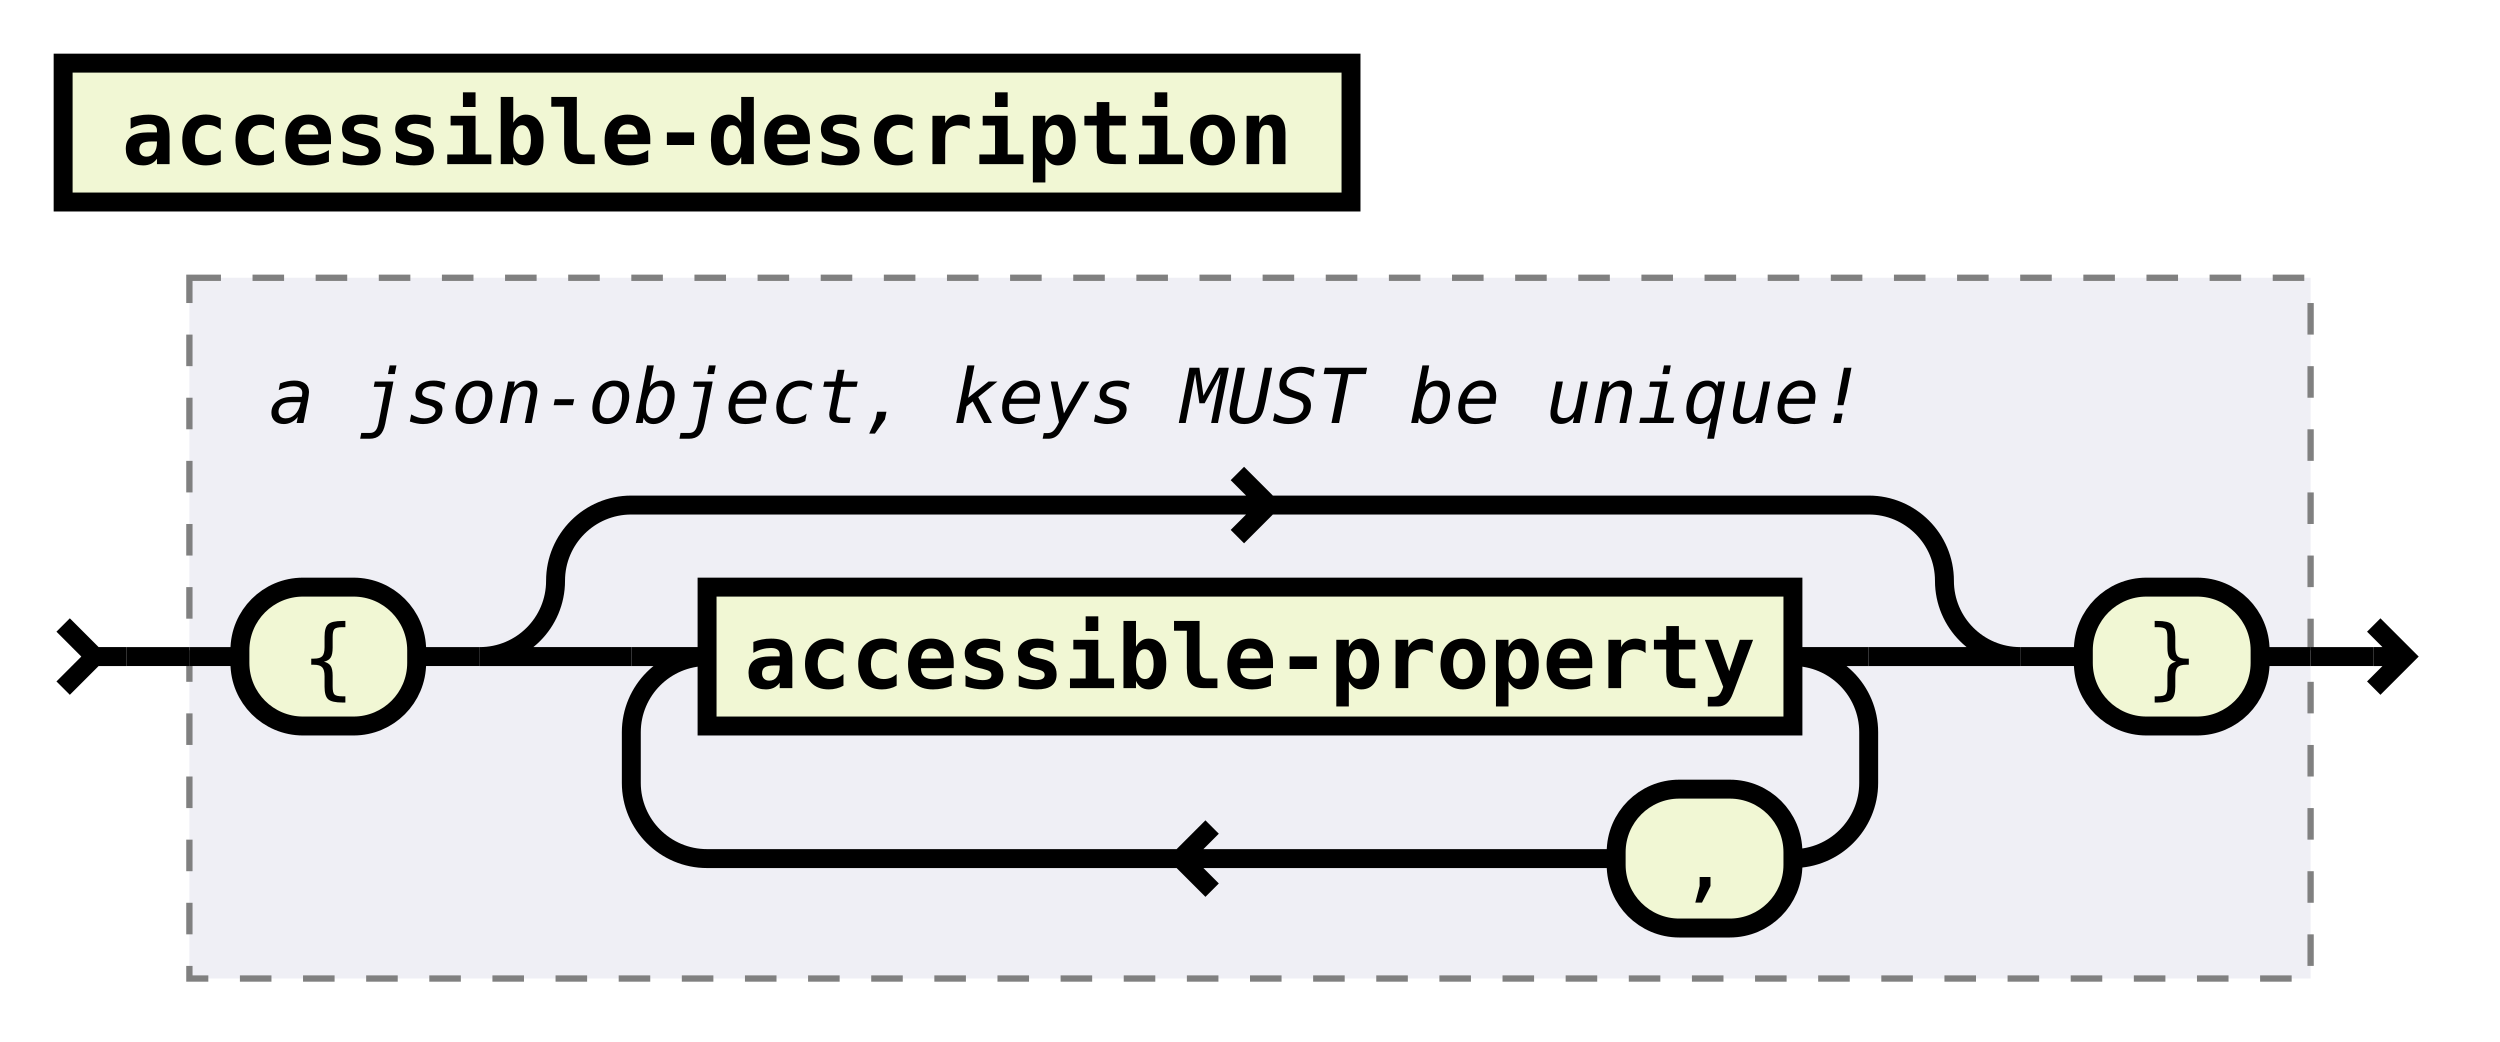
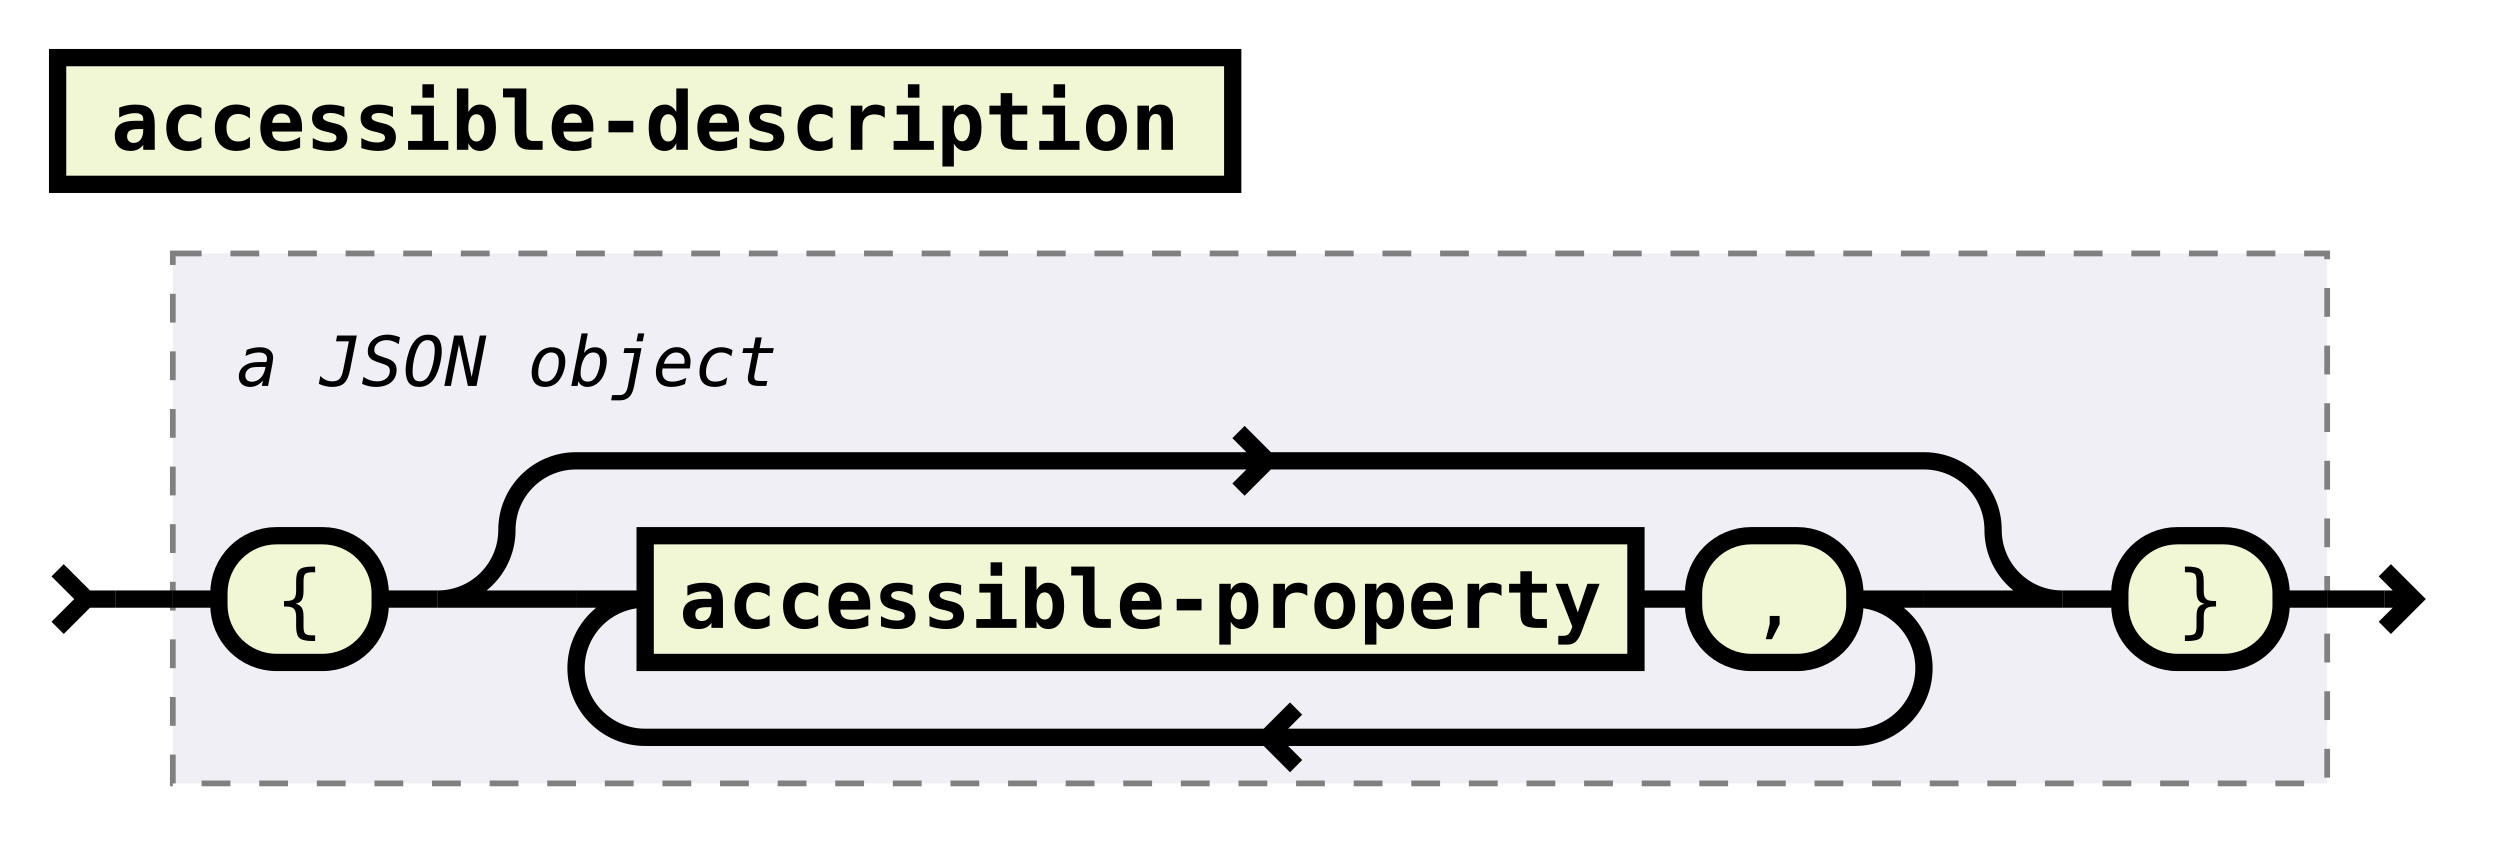
- <svg xmlns="http://www.w3.org/2000/svg" class="railroad" viewBox="0 0 396 165" width="316pt">
+ <svg xmlns="http://www.w3.org/2000/svg" class="railroad" viewBox="0 0 434 146" width="347pt">
  <style type="text/css">

    svg.railroad {
        background-color: hsl(30, 20%, 95%);
        background-size: 15px 15px;
        background-image: linear-gradient(to right, rgba(30, 30, 30, .05) 1px, transparent 1px),
                          linear-gradient(to bottom, rgba(30, 30, 30, .05) 1px, transparent 1px);
    }

    svg.railroad path {
        stroke-width: 3px;
        stroke: black;
        fill: transparent;
    }

    svg.railroad .debug {
        stroke-width: 1px;
        stroke: red;
    }

    svg.railroad text {
        font: 14px monospace;
        text-anchor: middle;
    }

    svg.railroad .nonterminal text {
        font-weight: bold;
    }

    svg.railroad text.comment {
        font: italic 12px monospace;
    }

    svg.railroad rect {
        stroke-width: 3px;
        stroke: black;
        fill:hsl(-290, 70%, 90%);
    }

    svg.railroad g.labeledbox &gt; rect {
        stroke-width: 1px;
        stroke: grey;
        stroke-dasharray: 5px;
        fill:rgba(90, 90, 150, .1);
    }</style>
  <g class="verticalgrid">
    <g class="horizontalgrid">
      <g class="nonterminal">
        <rect height="22" width="204" x="10" y="10" />
        <text x="112" y="26">
accessible-description</text>
      </g>
    </g>
    <g class="sequence">
      <path d=" M 10 99 l 5 5 l -5 5 m 5 -5 h 5" />
      <g class="sequence">
        <g class="labeledbox">
-           <rect height="111" width="336" x="30" y="44" />
-           <path d=" M 30 104 h 8 m 320 0 h 8" />
+           <rect height="92" width="374" x="30" y="44" />
+           <path d=" M 30 104 h 8 m 358 0 h 8" />
          <g>
-             <text class="comment" x="169" y="67">
- a json-object, keys MUST be unique!</text>
+             <text class="comment" x="88" y="67">
+ a JSON object</text>
          </g>
          <g class="sequence">
            <g class="terminal">
              <rect height="22" rx="10" ry="10" width="28" x="38" y="93" />
              <text x="52" y="109">
{</text>
            </g>
            <g class="optional">
-               <path d=" M 76 104 h 24 m -24 0 a 12 12 0 0 0 12 -12 v 0 a 12 12 0 0 1 12 -12 h 196 m -95 0 l -5 -5 m 0 10 l 5 -5 m 95 0 a 12 12 0 0 1 12 12 v 0 a 12 12 0 0 0 12 12 h -24" />
+               <path d=" M 76 104 h 24 m -24 0 a 12 12 0 0 0 12 -12 v 0 a 12 12 0 0 1 12 -12 h 234 m -114 0 l -5 -5 m 0 10 l 5 -5 m 114 0 a 12 12 0 0 1 12 12 v 0 a 12 12 0 0 0 12 12 h -24" />
              <g class="sequence">
                <g class="repeat">
-                   <path d=" M 100 104 h 12 m 172 0 h 12 m -12 0 a 12 12 0 0 1 12 12 v 8 a 12 12 0 0 1 -12 12 m -28 0 h -144 m 75 0 l 5 -5 m 0 10 l -5 -5 m -75 0 a 12 12 0 0 1 -12 -12 v -8 a 12 12 0 0 1 12 -12" />
-                   <g class="terminal">
-                     <rect height="22" rx="10" ry="10" width="28" x="256" y="125" />
-                     <text x="270" y="141">
+                   <path d=" M 100 104 h 12 m 210 0 h 12 m -12 0 a 12 12 0 0 1 12 12 v 0 a 12 12 0 0 1 -12 12 m 0 0 h -210 m 108 0 l 5 -5 m 0 10 l -5 -5 m -108 0 a 12 12 0 0 1 -12 -12 v 0 a 12 12 0 0 1 12 -12" />
+                   <g />
+                   <g class="sequence">
+                     <g class="nonterminal">
+                       <rect height="22" width="172" x="112" y="93" />
+                       <text x="198" y="109">
+ accessible-property</text>
+                     </g>
+                     <g class="terminal">
+                       <rect height="22" rx="10" ry="10" width="28" x="294" y="93" />
+                       <text x="308" y="109">
,</text>
-                   </g>
-                   <g class="nonterminal">
-                     <rect height="22" width="172" x="112" y="93" />
-                     <text x="198" y="109">
- accessible-property</text>
+                     </g>
+                     <path d=" M 284 104 h 10" />
                  </g>
                </g>
              </g>
            </g>
            <g class="terminal">
-               <rect height="22" rx="10" ry="10" width="28" x="330" y="93" />
-               <text x="344" y="109">
+               <rect height="22" rx="10" ry="10" width="28" x="368" y="93" />
+               <text x="382" y="109">
}</text>
            </g>
            <path d=" M 66 104 h 10" />
-             <path d=" M 320 104 h 10" />
+             <path d=" M 358 104 h 10" />
          </g>
        </g>
      </g>
-       <path d=" M 376 104 h 5 m -5 5 l 5 -5 l -5 -5 m 5 5" />
+       <path d=" M 414 104 h 5 m -5 5 l 5 -5 l -5 -5 m 5 5" />
      <path d=" M 20 104 h 10" />
-       <path d=" M 366 104 h 10" />
+       <path d=" M 404 104 h 10" />
    </g>
  </g>
</svg>
